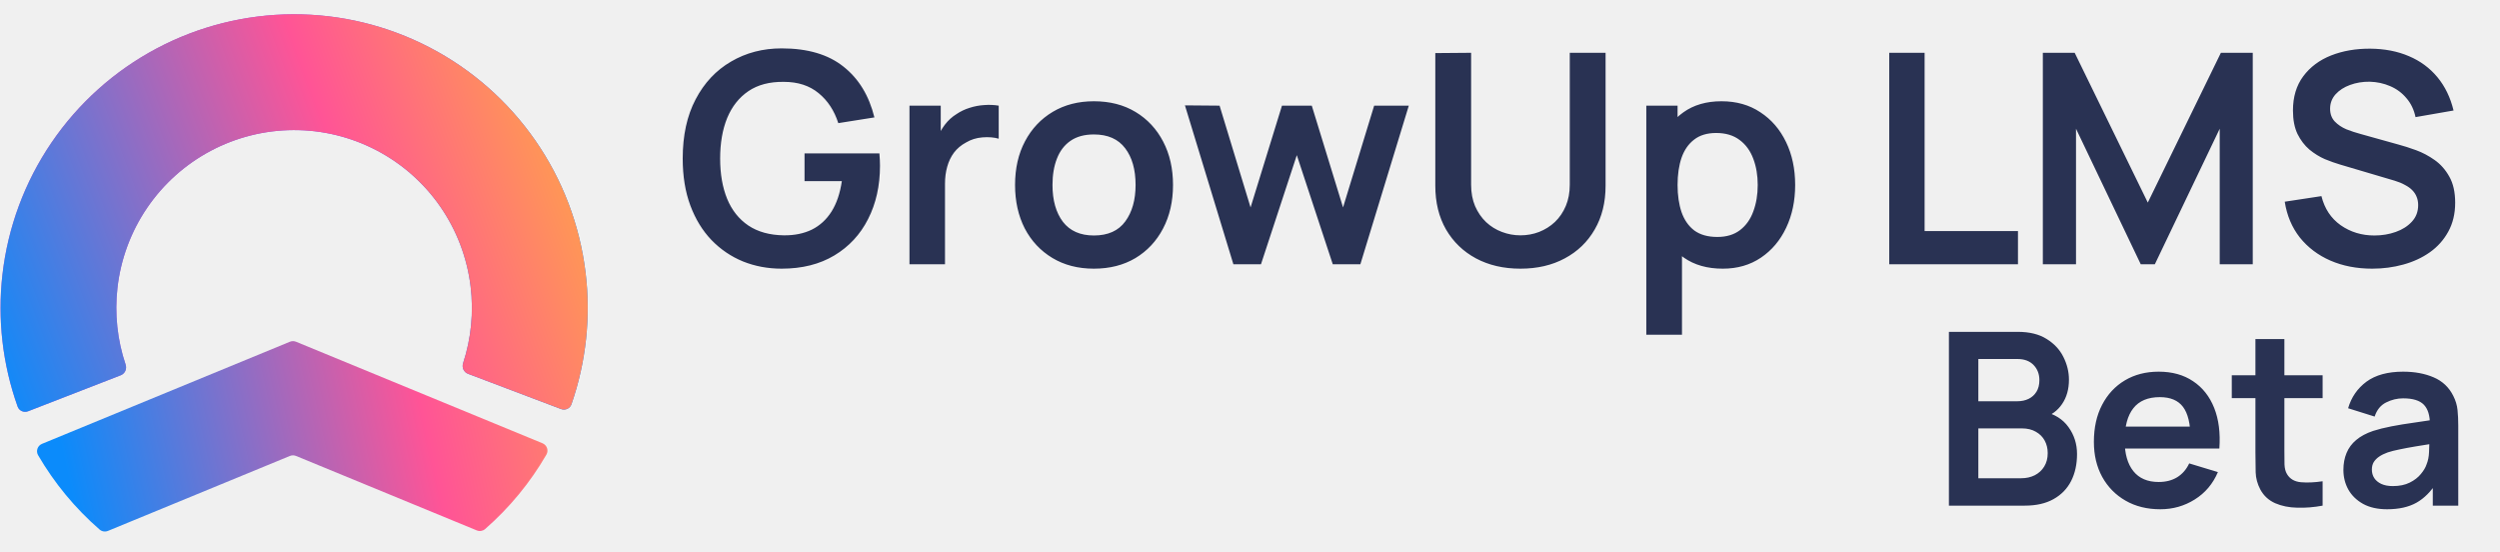
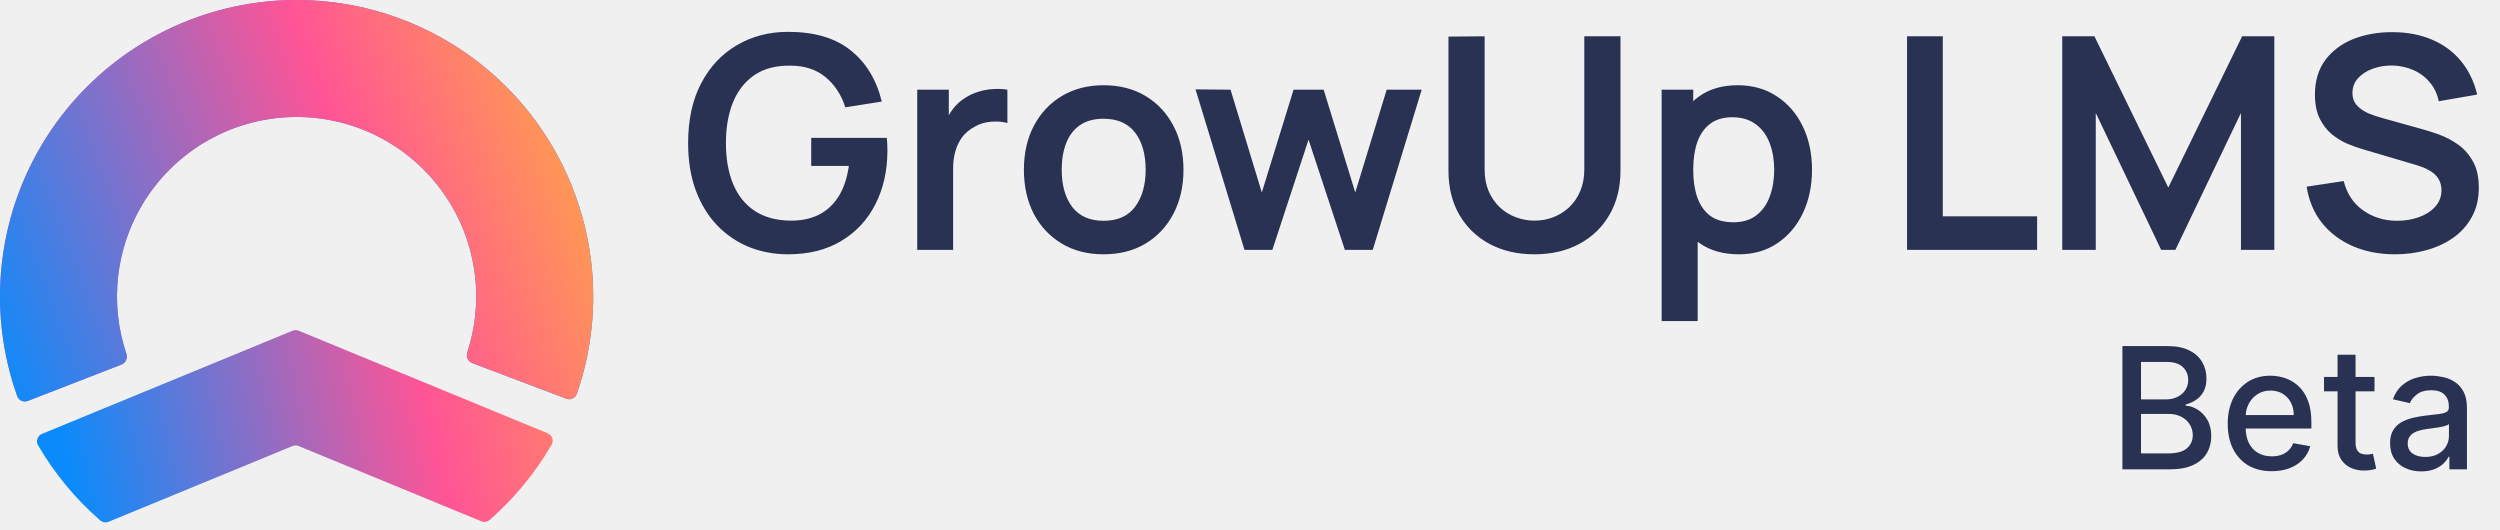
- <svg xmlns="http://www.w3.org/2000/svg" width="145" height="32" viewBox="0 0 145 32" fill="none">
-   <path d="M32.553 23.724C32.798 23.817 33.072 23.694 33.157 23.447C34.011 20.991 34.292 18.369 33.974 15.784C33.638 13.041 32.639 10.422 31.064 8.152C29.489 5.882 27.385 4.029 24.934 2.753C22.483 1.477 19.759 0.816 16.995 0.827C14.232 0.839 11.512 1.522 9.072 2.819C6.632 4.115 4.544 5.986 2.988 8.269C1.432 10.552 0.455 13.18 0.141 15.925C-0.154 18.513 0.148 21.132 1.022 23.582C1.11 23.828 1.385 23.948 1.629 23.854L7.01 21.764C7.253 21.669 7.373 21.395 7.29 21.148C6.807 19.715 6.645 18.192 6.817 16.687C7.007 15.025 7.599 13.434 8.541 12.051C9.483 10.669 10.748 9.536 12.225 8.751C13.703 7.966 15.35 7.552 17.023 7.545C18.697 7.538 20.347 7.938 21.831 8.711C23.315 9.483 24.589 10.605 25.543 11.98C26.496 13.355 27.101 14.941 27.305 16.602C27.49 18.105 27.34 19.63 26.87 21.066C26.789 21.314 26.911 21.587 27.155 21.68L32.553 23.724Z" fill="url(#paint0_linear_3131_1515)" />
-   <path d="M32.553 23.724C32.798 23.817 33.072 23.694 33.157 23.447C34.011 20.991 34.292 18.369 33.974 15.784C33.638 13.041 32.639 10.422 31.064 8.152C29.489 5.882 27.385 4.029 24.934 2.753C22.483 1.477 19.759 0.816 16.995 0.827C14.232 0.839 11.512 1.522 9.072 2.819C6.632 4.115 4.544 5.986 2.988 8.269C1.432 10.552 0.455 13.18 0.141 15.925C-0.154 18.513 0.148 21.132 1.022 23.582C1.11 23.828 1.385 23.948 1.629 23.854L7.01 21.764C7.253 21.669 7.373 21.395 7.29 21.148C6.807 19.715 6.645 18.192 6.817 16.687C7.007 15.025 7.599 13.434 8.541 12.051C9.483 10.669 10.748 9.536 12.225 8.751C13.703 7.966 15.35 7.552 17.023 7.545C18.697 7.538 20.347 7.938 21.831 8.711C23.315 9.483 24.589 10.605 25.543 11.98C26.496 13.355 27.101 14.941 27.305 16.602C27.49 18.105 27.34 19.63 26.87 21.066C26.789 21.314 26.911 21.587 27.155 21.68L32.553 23.724Z" fill="url(#paint1_linear_3131_1515)" />
-   <path fill-rule="evenodd" clip-rule="evenodd" d="M2.21 26.401C2.069 26.158 2.179 25.849 2.439 25.742L16.819 19.822C16.934 19.774 17.064 19.774 17.179 19.822L31.475 25.708C31.735 25.815 31.845 26.123 31.705 26.366C30.762 27.995 29.557 29.454 28.148 30.685C28.015 30.801 27.827 30.83 27.664 30.763L17.179 26.446C17.064 26.398 16.934 26.398 16.819 26.446L6.264 30.792C6.101 30.859 5.914 30.83 5.781 30.715C4.367 29.487 3.158 28.03 2.21 26.401Z" fill="url(#paint2_linear_3131_1515)" />
-   <path d="M45.353 15.583C44.558 15.583 43.812 15.444 43.113 15.165C42.42 14.881 41.81 14.467 41.282 13.922C40.76 13.377 40.351 12.709 40.056 11.92C39.76 11.125 39.613 10.217 39.613 9.195C39.613 7.854 39.862 6.71 40.362 5.762C40.862 4.808 41.546 4.078 42.415 3.573C43.284 3.062 44.263 2.806 45.353 2.806C46.864 2.806 48.059 3.159 48.939 3.863C49.825 4.561 50.424 5.543 50.736 6.81L48.641 7.142C48.408 6.415 48.028 5.836 47.5 5.404C46.972 4.967 46.299 4.748 45.481 4.748C44.658 4.737 43.974 4.916 43.428 5.285C42.883 5.654 42.472 6.174 42.193 6.844C41.921 7.514 41.785 8.297 41.785 9.195C41.785 10.092 41.921 10.873 42.193 11.537C42.466 12.196 42.875 12.709 43.42 13.079C43.971 13.448 44.658 13.638 45.481 13.649C46.1 13.655 46.642 13.544 47.108 13.317C47.574 13.084 47.954 12.735 48.249 12.269C48.545 11.798 48.743 11.21 48.846 10.506H46.682V8.896H51.026C51.037 8.987 51.046 9.121 51.052 9.297C51.057 9.473 51.06 9.578 51.06 9.612C51.06 10.77 50.83 11.801 50.37 12.704C49.916 13.601 49.263 14.305 48.411 14.816C47.559 15.327 46.54 15.583 45.353 15.583ZM52.771 15.327V6.128H54.585V8.368L54.364 8.079C54.477 7.772 54.628 7.494 54.815 7.244C55.008 6.989 55.238 6.778 55.505 6.614C55.732 6.46 55.982 6.341 56.254 6.256C56.533 6.165 56.817 6.111 57.106 6.094C57.396 6.071 57.677 6.083 57.949 6.128V8.045C57.677 7.965 57.362 7.94 57.004 7.968C56.652 7.996 56.334 8.096 56.05 8.266C55.766 8.419 55.533 8.615 55.352 8.854C55.176 9.092 55.045 9.365 54.96 9.672C54.875 9.972 54.832 10.299 54.832 10.651V15.327H52.771ZM63.471 15.583C62.551 15.583 61.748 15.375 61.061 14.961C60.374 14.546 59.84 13.976 59.459 13.249C59.085 12.516 58.897 11.676 58.897 10.728C58.897 9.762 59.09 8.916 59.477 8.19C59.863 7.463 60.399 6.895 61.086 6.486C61.773 6.077 62.568 5.873 63.471 5.873C64.397 5.873 65.203 6.08 65.89 6.495C66.577 6.909 67.111 7.483 67.492 8.215C67.872 8.942 68.062 9.779 68.062 10.728C68.062 11.682 67.869 12.525 67.483 13.257C67.103 13.984 66.569 14.555 65.882 14.969C65.195 15.378 64.391 15.583 63.471 15.583ZM63.471 13.658C64.289 13.658 64.897 13.385 65.294 12.84C65.692 12.295 65.89 11.591 65.89 10.728C65.89 9.836 65.689 9.126 65.285 8.598C64.882 8.065 64.278 7.798 63.471 7.798C62.92 7.798 62.466 7.923 62.108 8.172C61.756 8.417 61.495 8.76 61.325 9.203C61.154 9.64 61.069 10.149 61.069 10.728C61.069 11.619 61.271 12.332 61.674 12.866C62.083 13.394 62.682 13.658 63.471 13.658ZM71.565 15.327L68.754 6.111L70.764 6.128L72.562 12.031L74.384 6.128H76.114L77.928 12.031L79.733 6.128H81.743L78.933 15.327H77.332L75.245 8.999L73.166 15.327H71.565ZM88.221 15.583C87.244 15.583 86.384 15.384 85.64 14.986C84.902 14.589 84.323 14.03 83.902 13.309C83.488 12.587 83.281 11.741 83.281 10.77V3.079L85.359 3.062V10.719C85.359 11.179 85.436 11.591 85.589 11.954C85.748 12.318 85.961 12.627 86.228 12.883C86.495 13.133 86.801 13.323 87.148 13.453C87.494 13.584 87.852 13.649 88.221 13.649C88.601 13.649 88.962 13.584 89.302 13.453C89.649 13.317 89.956 13.124 90.222 12.874C90.489 12.619 90.699 12.309 90.853 11.946C91.006 11.582 91.083 11.174 91.083 10.719V3.062H93.161V10.77C93.161 11.741 92.951 12.587 92.531 13.309C92.116 14.03 91.537 14.589 90.793 14.986C90.055 15.384 89.198 15.583 88.221 15.583ZM99.962 15.583C99.065 15.583 98.312 15.37 97.705 14.944C97.097 14.518 96.64 13.939 96.333 13.206C96.027 12.468 95.873 11.642 95.873 10.728C95.873 9.802 96.027 8.973 96.333 8.241C96.64 7.508 97.088 6.932 97.679 6.512C98.275 6.086 99.011 5.873 99.885 5.873C100.754 5.873 101.506 6.086 102.142 6.512C102.784 6.932 103.281 7.508 103.633 8.241C103.985 8.967 104.161 9.796 104.161 10.728C104.161 11.648 103.988 12.474 103.641 13.206C103.295 13.939 102.807 14.518 102.176 14.944C101.546 15.37 100.808 15.583 99.962 15.583ZM95.524 19.416V6.128H97.338V12.585H97.594V19.416H95.524ZM99.647 13.743C100.18 13.743 100.62 13.61 100.967 13.343C101.313 13.076 101.569 12.715 101.733 12.261C101.904 11.801 101.989 11.29 101.989 10.728C101.989 10.171 101.904 9.666 101.733 9.212C101.563 8.752 101.299 8.388 100.941 8.121C100.584 7.849 100.129 7.713 99.579 7.713C99.056 7.713 98.63 7.84 98.301 8.096C97.972 8.346 97.727 8.698 97.568 9.152C97.415 9.601 97.338 10.126 97.338 10.728C97.338 11.324 97.415 11.849 97.568 12.303C97.727 12.758 97.974 13.113 98.309 13.368C98.65 13.618 99.096 13.743 99.647 13.743ZM109.619 15.327V3.062H111.672V13.402H117.089V15.327H109.619ZM118.532 15.327V3.062H120.38L124.622 11.75L128.863 3.062H130.712V15.327H128.795V7.466L125.031 15.327H124.213L120.457 7.466V15.327H118.532ZM137.644 15.583C136.747 15.583 135.938 15.427 135.217 15.114C134.501 14.802 133.911 14.356 133.445 13.777C132.985 13.192 132.693 12.499 132.568 11.699L134.697 11.375C134.879 12.102 135.251 12.664 135.813 13.062C136.381 13.459 137.034 13.658 137.772 13.658C138.209 13.658 138.621 13.59 139.007 13.453C139.393 13.317 139.706 13.118 139.944 12.857C140.188 12.596 140.31 12.275 140.31 11.895C140.31 11.724 140.282 11.568 140.225 11.426C140.168 11.278 140.083 11.148 139.97 11.034C139.862 10.921 139.72 10.819 139.544 10.728C139.373 10.631 139.175 10.549 138.948 10.481L135.779 9.544C135.507 9.464 135.211 9.359 134.893 9.229C134.581 9.092 134.283 8.908 133.999 8.675C133.721 8.437 133.491 8.136 133.309 7.772C133.133 7.403 133.045 6.949 133.045 6.409C133.045 5.62 133.244 4.959 133.641 4.425C134.044 3.885 134.584 3.482 135.26 3.215C135.941 2.948 136.696 2.818 137.525 2.823C138.366 2.829 139.115 2.974 139.774 3.258C140.432 3.536 140.983 3.942 141.426 4.476C141.869 5.01 142.181 5.654 142.363 6.409L140.157 6.793C140.066 6.361 139.89 5.995 139.629 5.694C139.373 5.387 139.058 5.154 138.684 4.995C138.314 4.836 137.92 4.751 137.5 4.74C137.091 4.734 136.71 4.797 136.358 4.927C136.012 5.052 135.731 5.234 135.515 5.472C135.305 5.711 135.2 5.989 135.2 6.307C135.2 6.608 135.291 6.855 135.472 7.048C135.654 7.236 135.878 7.386 136.145 7.5C136.418 7.607 136.693 7.698 136.972 7.772L139.169 8.385C139.47 8.465 139.808 8.573 140.183 8.709C140.557 8.845 140.918 9.036 141.264 9.28C141.611 9.524 141.895 9.845 142.116 10.242C142.343 10.64 142.457 11.145 142.457 11.758C142.457 12.394 142.323 12.954 142.056 13.436C141.795 13.913 141.44 14.311 140.992 14.629C140.543 14.947 140.029 15.185 139.45 15.344C138.877 15.503 138.275 15.583 137.644 15.583Z" fill="#293253" />
-   <path d="M113.082 29.327V19.247H117.079C117.76 19.247 118.318 19.385 118.752 19.66C119.19 19.931 119.515 20.279 119.725 20.703C119.939 21.128 120.047 21.567 120.047 22.019C120.047 22.575 119.914 23.046 119.648 23.433C119.386 23.82 119.029 24.082 118.577 24.217V23.867C119.211 24.012 119.692 24.313 120.019 24.77C120.35 25.227 120.516 25.748 120.516 26.331C120.516 26.928 120.401 27.451 120.173 27.899C119.944 28.347 119.603 28.697 119.151 28.949C118.703 29.201 118.147 29.327 117.485 29.327H113.082ZM114.79 27.738H117.275C117.569 27.738 117.832 27.68 118.066 27.563C118.299 27.442 118.481 27.274 118.612 27.059C118.747 26.84 118.815 26.581 118.815 26.282C118.815 26.012 118.756 25.769 118.64 25.554C118.523 25.34 118.353 25.169 118.129 25.043C117.905 24.913 117.636 24.847 117.324 24.847H114.79V27.738ZM114.79 23.272H117.058C117.3 23.272 117.517 23.226 117.709 23.132C117.9 23.039 118.052 22.901 118.164 22.719C118.276 22.537 118.332 22.313 118.332 22.047C118.332 21.697 118.22 21.405 117.996 21.172C117.772 20.939 117.459 20.822 117.058 20.822H114.79V23.272ZM125.351 29.537C124.585 29.537 123.913 29.372 123.335 29.04C122.756 28.709 122.303 28.249 121.977 27.661C121.655 27.073 121.494 26.396 121.494 25.631C121.494 24.805 121.652 24.089 121.97 23.482C122.287 22.871 122.728 22.397 123.293 22.061C123.857 21.725 124.511 21.557 125.253 21.557C126.037 21.557 126.702 21.741 127.248 22.11C127.798 22.474 128.207 22.99 128.473 23.657C128.739 24.325 128.839 25.111 128.774 26.016H127.101V25.4C127.096 24.579 126.951 23.979 126.667 23.601C126.382 23.223 125.934 23.034 125.323 23.034C124.632 23.034 124.119 23.249 123.783 23.678C123.447 24.103 123.279 24.726 123.279 25.547C123.279 26.312 123.447 26.905 123.783 27.325C124.119 27.745 124.609 27.955 125.253 27.955C125.668 27.955 126.025 27.864 126.324 27.682C126.627 27.495 126.86 27.227 127.024 26.877L128.69 27.381C128.4 28.062 127.952 28.592 127.346 28.97C126.744 29.348 126.079 29.537 125.351 29.537ZM122.747 26.016V24.742H127.948V26.016H122.747ZM134.766 29.327C134.267 29.421 133.777 29.46 133.296 29.446C132.82 29.437 132.393 29.351 132.015 29.187C131.637 29.019 131.35 28.756 131.154 28.396C130.982 28.07 130.891 27.736 130.881 27.395C130.872 27.055 130.867 26.669 130.867 26.24V19.667H132.547V26.142C132.547 26.445 132.55 26.712 132.554 26.94C132.564 27.169 132.613 27.355 132.701 27.5C132.869 27.78 133.138 27.936 133.506 27.969C133.875 28.002 134.295 27.983 134.766 27.913V29.327ZM129.495 23.09V21.767H134.766V23.09H129.495ZM138.506 29.537C137.96 29.537 137.498 29.434 137.12 29.229C136.742 29.019 136.455 28.741 136.259 28.396C136.068 28.051 135.972 27.671 135.972 27.255C135.972 26.891 136.033 26.564 136.154 26.275C136.275 25.981 136.462 25.729 136.714 25.519C136.966 25.305 137.293 25.13 137.694 24.994C137.997 24.896 138.352 24.808 138.758 24.728C139.169 24.649 139.612 24.576 140.088 24.511C140.569 24.441 141.07 24.366 141.593 24.287L140.991 24.63C140.996 24.108 140.879 23.723 140.641 23.475C140.403 23.228 140.002 23.104 139.437 23.104C139.096 23.104 138.767 23.183 138.45 23.342C138.133 23.501 137.911 23.774 137.785 24.161L136.245 23.678C136.432 23.039 136.786 22.526 137.309 22.138C137.836 21.751 138.546 21.557 139.437 21.557C140.109 21.557 140.699 21.667 141.208 21.886C141.721 22.105 142.102 22.465 142.349 22.964C142.484 23.23 142.566 23.503 142.594 23.783C142.622 24.058 142.636 24.36 142.636 24.686V29.327H141.159V27.689L141.404 27.955C141.063 28.501 140.664 28.902 140.207 29.159C139.754 29.411 139.187 29.537 138.506 29.537ZM138.842 28.193C139.225 28.193 139.551 28.125 139.822 27.99C140.093 27.855 140.307 27.689 140.466 27.493C140.629 27.297 140.739 27.113 140.795 26.94C140.884 26.726 140.933 26.48 140.942 26.205C140.956 25.925 140.963 25.699 140.963 25.526L141.481 25.68C140.972 25.759 140.536 25.829 140.172 25.89C139.808 25.951 139.495 26.009 139.234 26.065C138.973 26.116 138.742 26.175 138.541 26.24C138.345 26.31 138.179 26.392 138.044 26.485C137.909 26.578 137.804 26.686 137.729 26.807C137.659 26.928 137.624 27.071 137.624 27.234C137.624 27.421 137.671 27.587 137.764 27.731C137.857 27.871 137.993 27.983 138.17 28.067C138.352 28.151 138.576 28.193 138.842 28.193Z" fill="#293253" />
+ <svg xmlns="http://www.w3.org/2000/svg" width="118" height="25" viewBox="0 0 118 25" fill="none">
+   <g clip-path="url(#clip0_2532_1407)">
+     <path d="M26.728 18.818C26.929 18.894 27.154 18.793 27.224 18.59C27.926 16.571 28.157 14.417 27.896 12.292C27.619 10.038 26.798 7.886 25.504 6.02C24.21 4.154 22.481 2.631 20.466 1.582C18.452 0.534 16.213 -0.009 13.941 0C11.67 0.01 9.436 0.571 7.43 1.637C5.425 2.702 3.708 4.24 2.43 6.116C1.151 7.993 0.348 10.152 0.09 12.408C-0.153 14.535 0.096 16.687 0.814 18.701C0.887 18.903 1.113 19.002 1.313 18.924L5.735 17.206C5.935 17.129 6.034 16.904 5.965 16.7C5.569 15.523 5.436 14.271 5.577 13.034C5.733 11.668 6.219 10.361 6.994 9.224C7.768 8.088 8.807 7.157 10.022 6.512C11.236 5.867 12.589 5.527 13.965 5.521C15.34 5.515 16.696 5.844 17.916 6.479C19.136 7.114 20.183 8.036 20.966 9.166C21.75 10.296 22.247 11.599 22.415 12.964C22.566 14.2 22.444 15.453 22.057 16.633C21.99 16.837 22.091 17.061 22.291 17.137L26.728 18.818Z" fill="url(#paint0_linear_2532_1407)" />
+     <path d="M26.728 18.818C26.929 18.894 27.154 18.793 27.224 18.59C27.926 16.571 28.157 14.417 27.896 12.292C27.619 10.038 26.798 7.886 25.504 6.02C24.21 4.154 22.481 2.631 20.466 1.582C18.452 0.534 16.213 -0.009 13.941 0C11.67 0.01 9.436 0.571 7.43 1.637C5.425 2.702 3.708 4.24 2.43 6.116C1.151 7.993 0.348 10.152 0.09 12.408C-0.153 14.535 0.096 16.687 0.814 18.701C0.887 18.903 1.113 19.002 1.313 18.924L5.735 17.206C5.935 17.129 6.034 16.904 5.965 16.7C5.569 15.523 5.436 14.271 5.577 13.034C5.733 11.668 6.219 10.361 6.994 9.224C7.768 8.088 8.807 7.157 10.022 6.512C11.236 5.867 12.589 5.527 13.965 5.521C15.34 5.515 16.696 5.844 17.916 6.479C19.136 7.114 20.183 8.036 20.966 9.166C21.75 10.296 22.247 11.599 22.415 12.964C22.566 14.2 22.444 15.453 22.057 16.633C21.99 16.837 22.091 17.061 22.291 17.137L26.728 18.818Z" fill="url(#paint1_linear_2532_1407)" />
+     <path fill-rule="evenodd" clip-rule="evenodd" d="M1.797 21.018C1.68 20.819 1.771 20.565 1.985 20.477L13.803 15.611C13.897 15.572 14.004 15.572 14.099 15.611L25.848 20.449C26.061 20.537 26.152 20.79 26.036 20.989C25.262 22.329 24.271 23.528 23.113 24.539C23.003 24.635 22.849 24.658 22.715 24.603L14.099 21.055C14.004 21.016 13.897 21.016 13.803 21.055L5.128 24.627C4.994 24.682 4.841 24.659 4.731 24.564C3.569 23.555 2.575 22.357 1.797 21.018Z" fill="url(#paint2_linear_2532_1407)" />
+     <path d="M37.197 12.003C36.544 12.003 35.93 11.889 35.356 11.66C34.787 11.427 34.285 11.086 33.851 10.638C33.422 10.19 33.086 9.642 32.843 8.993C32.6 8.34 32.479 7.593 32.479 6.753C32.479 5.652 32.684 4.711 33.095 3.932C33.506 3.148 34.068 2.548 34.782 2.133C35.496 1.713 36.301 1.503 37.197 1.503C38.438 1.503 39.421 1.792 40.144 2.371C40.872 2.945 41.364 3.752 41.621 4.793L39.899 5.066C39.708 4.469 39.395 3.993 38.961 3.638C38.527 3.279 37.974 3.099 37.302 3.099C36.625 3.09 36.063 3.237 35.615 3.54C35.167 3.843 34.829 4.27 34.6 4.821C34.376 5.372 34.264 6.016 34.264 6.753C34.264 7.49 34.376 8.132 34.6 8.678C34.824 9.219 35.16 9.642 35.608 9.945C36.061 10.248 36.625 10.405 37.302 10.414C37.811 10.419 38.256 10.328 38.639 10.141C39.022 9.95 39.334 9.663 39.577 9.28C39.82 8.893 39.983 8.41 40.067 7.831H38.289V6.508H41.859C41.868 6.583 41.875 6.692 41.88 6.837C41.885 6.982 41.887 7.068 41.887 7.096C41.887 8.048 41.698 8.895 41.32 9.637C40.947 10.374 40.41 10.953 39.71 11.373C39.01 11.793 38.172 12.003 37.197 12.003ZM43.293 11.793V4.233H44.784V6.074L44.602 5.836C44.695 5.584 44.819 5.355 44.973 5.15C45.132 4.94 45.321 4.767 45.54 4.632C45.727 4.506 45.932 4.408 46.156 4.338C46.385 4.263 46.618 4.219 46.856 4.205C47.094 4.186 47.325 4.196 47.549 4.233V5.808C47.325 5.743 47.066 5.722 46.772 5.745C46.483 5.768 46.221 5.85 45.988 5.99C45.755 6.116 45.563 6.277 45.414 6.473C45.269 6.669 45.162 6.893 45.092 7.145C45.022 7.392 44.987 7.661 44.987 7.95V11.793H43.293ZM52.087 12.003C51.331 12.003 50.671 11.833 50.106 11.492C49.541 11.151 49.103 10.682 48.79 10.085C48.482 9.483 48.328 8.792 48.328 8.013C48.328 7.22 48.487 6.524 48.804 5.927C49.121 5.33 49.562 4.863 50.127 4.527C50.692 4.191 51.345 4.023 52.087 4.023C52.848 4.023 53.51 4.193 54.075 4.534C54.64 4.875 55.078 5.346 55.391 5.948C55.704 6.545 55.86 7.234 55.86 8.013C55.86 8.797 55.701 9.49 55.384 10.092C55.071 10.689 54.633 11.158 54.068 11.499C53.503 11.835 52.843 12.003 52.087 12.003ZM52.087 10.421C52.759 10.421 53.258 10.197 53.585 9.749C53.912 9.301 54.075 8.722 54.075 8.013C54.075 7.28 53.909 6.697 53.578 6.263C53.247 5.824 52.75 5.605 52.087 5.605C51.634 5.605 51.261 5.708 50.967 5.913C50.678 6.114 50.463 6.396 50.323 6.76C50.183 7.119 50.113 7.537 50.113 8.013C50.113 8.746 50.279 9.331 50.61 9.77C50.946 10.204 51.438 10.421 52.087 10.421ZM58.739 11.793L56.429 4.219L58.081 4.233L59.558 9.084L61.056 4.233H62.477L63.968 9.084L65.452 4.233H67.104L64.794 11.793H63.478L61.763 6.592L60.055 11.793H58.739ZM72.427 12.003C71.624 12.003 70.918 11.84 70.306 11.513C69.7 11.186 69.224 10.727 68.878 10.134C68.537 9.541 68.367 8.846 68.367 8.048V1.727L70.075 1.713V8.006C70.075 8.384 70.138 8.722 70.264 9.021C70.395 9.32 70.57 9.574 70.789 9.784C71.008 9.989 71.26 10.146 71.545 10.253C71.83 10.36 72.124 10.414 72.427 10.414C72.74 10.414 73.036 10.36 73.316 10.253C73.601 10.141 73.853 9.982 74.072 9.777C74.291 9.567 74.464 9.313 74.59 9.014C74.716 8.715 74.779 8.379 74.779 8.006V1.713H76.487V8.048C76.487 8.846 76.314 9.541 75.969 10.134C75.629 10.727 75.153 11.186 74.541 11.513C73.934 11.84 73.23 12.003 72.427 12.003ZM82.076 12.003C81.339 12.003 80.721 11.828 80.221 11.478C79.722 11.128 79.346 10.652 79.094 10.05C78.842 9.443 78.716 8.764 78.716 8.013C78.716 7.252 78.842 6.571 79.094 5.969C79.346 5.367 79.715 4.893 80.2 4.548C80.69 4.198 81.295 4.023 82.013 4.023C82.727 4.023 83.346 4.198 83.868 4.548C84.396 4.893 84.804 5.367 85.093 5.969C85.383 6.566 85.527 7.248 85.527 8.013C85.527 8.769 85.385 9.448 85.1 10.05C84.816 10.652 84.414 11.128 83.896 11.478C83.378 11.828 82.772 12.003 82.076 12.003ZM78.429 15.153V4.233H79.92V9.539H80.13V15.153H78.429ZM81.817 10.491C82.256 10.491 82.618 10.381 82.902 10.162C83.187 9.943 83.397 9.646 83.532 9.273C83.672 8.895 83.742 8.475 83.742 8.013C83.742 7.556 83.672 7.14 83.532 6.767C83.392 6.389 83.175 6.09 82.881 5.871C82.587 5.647 82.214 5.535 81.761 5.535C81.332 5.535 80.982 5.64 80.711 5.85C80.441 6.055 80.24 6.345 80.109 6.718C79.983 7.087 79.92 7.518 79.92 8.013C79.92 8.503 79.983 8.935 80.109 9.308C80.24 9.681 80.443 9.973 80.718 10.183C80.998 10.388 81.365 10.491 81.817 10.491ZM90.013 11.793V1.713H91.7V10.211H96.152V11.793H90.013ZM97.338 11.793V1.713H98.857L102.343 8.853L105.829 1.713H107.348V11.793H105.773V5.332L102.679 11.793H102.007L98.92 5.332V11.793H97.338ZM113.045 12.003C112.308 12.003 111.643 11.875 111.05 11.618C110.462 11.361 109.977 10.995 109.594 10.519C109.216 10.038 108.976 9.469 108.873 8.811L110.623 8.545C110.773 9.142 111.078 9.604 111.54 9.931C112.007 10.258 112.544 10.421 113.15 10.421C113.51 10.421 113.848 10.365 114.165 10.253C114.483 10.141 114.739 9.978 114.935 9.763C115.136 9.548 115.236 9.285 115.236 8.972C115.236 8.832 115.213 8.704 115.166 8.587C115.12 8.466 115.05 8.358 114.956 8.265C114.868 8.172 114.751 8.088 114.606 8.013C114.466 7.934 114.303 7.866 114.116 7.81L111.512 7.04C111.288 6.975 111.046 6.888 110.784 6.781C110.528 6.669 110.283 6.517 110.049 6.326C109.821 6.13 109.632 5.883 109.482 5.584C109.338 5.281 109.265 4.907 109.265 4.464C109.265 3.815 109.429 3.272 109.755 2.833C110.087 2.39 110.53 2.058 111.085 1.839C111.645 1.62 112.266 1.512 112.947 1.517C113.638 1.522 114.254 1.641 114.795 1.874C115.337 2.103 115.789 2.436 116.153 2.875C116.517 3.314 116.774 3.843 116.923 4.464L115.11 4.779C115.036 4.424 114.891 4.123 114.676 3.876C114.466 3.624 114.207 3.433 113.899 3.302C113.596 3.171 113.272 3.101 112.926 3.092C112.59 3.087 112.278 3.139 111.988 3.246C111.704 3.349 111.473 3.498 111.295 3.694C111.123 3.89 111.036 4.119 111.036 4.38C111.036 4.627 111.111 4.83 111.26 4.989C111.41 5.143 111.594 5.267 111.813 5.36C112.037 5.449 112.264 5.523 112.492 5.584L114.298 6.088C114.546 6.153 114.823 6.242 115.131 6.354C115.439 6.466 115.736 6.622 116.02 6.823C116.305 7.024 116.538 7.287 116.72 7.614C116.907 7.941 117 8.356 117 8.86C117 9.383 116.891 9.842 116.671 10.239C116.457 10.631 116.165 10.958 115.796 11.219C115.428 11.48 115.005 11.676 114.529 11.807C114.058 11.938 113.563 12.003 113.045 12.003Z" fill="#293253" />
+     <path d="M100.178 22.153V16.335H102.309C102.722 16.335 103.064 16.403 103.335 16.54C103.605 16.674 103.808 16.857 103.942 17.088C104.077 17.317 104.144 17.576 104.144 17.863C104.144 18.106 104.1 18.311 104.011 18.477C103.922 18.642 103.802 18.774 103.653 18.875C103.505 18.973 103.342 19.045 103.164 19.091V19.148C103.357 19.157 103.546 19.22 103.729 19.335C103.915 19.449 104.068 19.611 104.19 19.821C104.311 20.031 104.371 20.287 104.371 20.588C104.371 20.885 104.301 21.152 104.161 21.389C104.023 21.624 103.809 21.811 103.519 21.949C103.229 22.085 102.859 22.153 102.408 22.153H100.178ZM101.056 21.401H102.323C102.744 21.401 103.045 21.319 103.227 21.156C103.408 20.993 103.499 20.79 103.499 20.545C103.499 20.362 103.453 20.193 103.36 20.04C103.267 19.886 103.135 19.764 102.962 19.673C102.792 19.582 102.589 19.537 102.354 19.537H101.056V21.401ZM101.056 18.852H102.232C102.429 18.852 102.606 18.814 102.763 18.738C102.923 18.663 103.049 18.557 103.141 18.42C103.236 18.282 103.283 18.119 103.283 17.932C103.283 17.691 103.199 17.489 103.031 17.327C102.862 17.164 102.603 17.082 102.255 17.082H101.056V18.852ZM107.225 22.241C106.795 22.241 106.425 22.149 106.114 21.966C105.806 21.78 105.567 21.52 105.398 21.185C105.232 20.847 105.148 20.453 105.148 20C105.148 19.553 105.232 19.159 105.398 18.818C105.567 18.477 105.802 18.211 106.103 18.02C106.406 17.828 106.76 17.733 107.165 17.733C107.412 17.733 107.65 17.774 107.881 17.855C108.112 17.936 108.32 18.064 108.504 18.238C108.687 18.413 108.832 18.639 108.938 18.918C109.044 19.194 109.097 19.53 109.097 19.926V20.227H105.629V19.591H108.265C108.265 19.367 108.219 19.169 108.129 18.997C108.038 18.823 107.91 18.686 107.745 18.585C107.582 18.485 107.391 18.435 107.171 18.435C106.933 18.435 106.724 18.493 106.546 18.611C106.37 18.726 106.234 18.878 106.137 19.065C106.042 19.251 105.995 19.453 105.995 19.67V20.168C105.995 20.459 106.046 20.707 106.148 20.912C106.253 21.116 106.397 21.273 106.583 21.381C106.769 21.487 106.986 21.54 107.234 21.54C107.395 21.54 107.541 21.517 107.674 21.471C107.807 21.424 107.921 21.354 108.018 21.261C108.114 21.169 108.188 21.054 108.239 20.918L109.043 21.062C108.979 21.299 108.863 21.506 108.697 21.685C108.532 21.861 108.325 21.998 108.075 22.096C107.826 22.193 107.543 22.241 107.225 22.241ZM112.077 17.79V18.471H109.693V17.79H112.077ZM110.332 16.744H111.182V20.872C111.182 21.037 111.206 21.161 111.256 21.244C111.305 21.326 111.368 21.381 111.446 21.412C111.526 21.44 111.612 21.454 111.705 21.454C111.773 21.454 111.832 21.45 111.884 21.44C111.935 21.431 111.974 21.423 112.003 21.418L112.156 22.119C112.107 22.138 112.037 22.157 111.946 22.176C111.855 22.197 111.741 22.208 111.605 22.21C111.382 22.214 111.173 22.174 110.98 22.091C110.787 22.008 110.631 21.879 110.511 21.704C110.392 21.53 110.332 21.311 110.332 21.048V16.744ZM114.286 22.25C114.01 22.25 113.76 22.199 113.536 22.096C113.313 21.992 113.136 21.842 113.005 21.645C112.876 21.448 112.812 21.206 112.812 20.92C112.812 20.674 112.859 20.471 112.954 20.312C113.049 20.153 113.176 20.027 113.337 19.935C113.498 19.842 113.678 19.772 113.877 19.724C114.076 19.677 114.279 19.641 114.485 19.616C114.746 19.586 114.959 19.561 115.121 19.543C115.284 19.522 115.403 19.488 115.477 19.443C115.55 19.398 115.587 19.324 115.587 19.221V19.202C115.587 18.953 115.517 18.761 115.377 18.625C115.239 18.488 115.032 18.42 114.758 18.42C114.472 18.42 114.246 18.484 114.082 18.611C113.919 18.736 113.806 18.875 113.744 19.028L112.945 18.846C113.04 18.581 113.178 18.367 113.36 18.204C113.544 18.04 113.755 17.92 113.994 17.846C114.232 17.771 114.483 17.733 114.746 17.733C114.921 17.733 115.105 17.754 115.3 17.795C115.497 17.835 115.681 17.909 115.852 18.017C116.024 18.125 116.165 18.279 116.275 18.48C116.385 18.679 116.44 18.937 116.44 19.256V22.153H115.61V21.557H115.576C115.521 21.667 115.439 21.774 115.329 21.881C115.219 21.987 115.078 22.075 114.906 22.145C114.733 22.215 114.527 22.25 114.286 22.25ZM114.471 21.568C114.706 21.568 114.906 21.522 115.073 21.429C115.242 21.336 115.37 21.215 115.457 21.065C115.546 20.914 115.59 20.752 115.59 20.579V20.017C115.56 20.047 115.501 20.076 115.414 20.102C115.329 20.127 115.231 20.149 115.121 20.168C115.012 20.185 114.905 20.201 114.8 20.216C114.696 20.229 114.609 20.24 114.539 20.25C114.374 20.271 114.224 20.306 114.087 20.355C113.953 20.404 113.845 20.475 113.763 20.568C113.684 20.659 113.644 20.78 113.644 20.932C113.644 21.142 113.722 21.301 113.877 21.409C114.032 21.515 114.23 21.568 114.471 21.568Z" fill="#293253" />
+   </g>
  <defs>
-     <linearGradient id="paint0_linear_3131_1515" x1="34.633" y1="19.074" x2="2.561" y2="14.775" gradientUnits="userSpaceOnUse">
+     <linearGradient id="paint0_linear_2532_1407" x1="28.438" y1="14.996" x2="2.079" y2="11.463" gradientUnits="userSpaceOnUse">
      <stop stop-color="#0A7EFB" />
      <stop offset="0.679" stop-color="#8A5FEE" />
      <stop offset="1" stop-color="#E05EC8" />
    </linearGradient>
-     <linearGradient id="paint1_linear_3131_1515" x1="0.564" y1="24.548" x2="39.331" y2="10.103" gradientUnits="userSpaceOnUse">
+     <linearGradient id="paint1_linear_2532_1407" x1="0.438" y1="19.495" x2="32.298" y2="7.623" gradientUnits="userSpaceOnUse">
      <stop stop-color="#0B8BFB" />
      <stop offset="0.56" stop-color="#FF5496" />
      <stop offset="1" stop-color="#FFBB33" />
    </linearGradient>
-     <linearGradient id="paint2_linear_3131_1515" x1="4.753" y1="31.245" x2="43.078" y2="22.731" gradientUnits="userSpaceOnUse">
+     <linearGradient id="paint2_linear_2532_1407" x1="3.886" y1="24.999" x2="35.383" y2="18.002" gradientUnits="userSpaceOnUse">
      <stop stop-color="#0B8BFB" />
      <stop offset="0.531" stop-color="#FF5496" />
      <stop offset="1" stop-color="#FFBB33" />
    </linearGradient>
+     <clipPath id="clip0_2532_1407">
+       <rect width="118" height="25" fill="white" />
+     </clipPath>
  </defs>
</svg>
